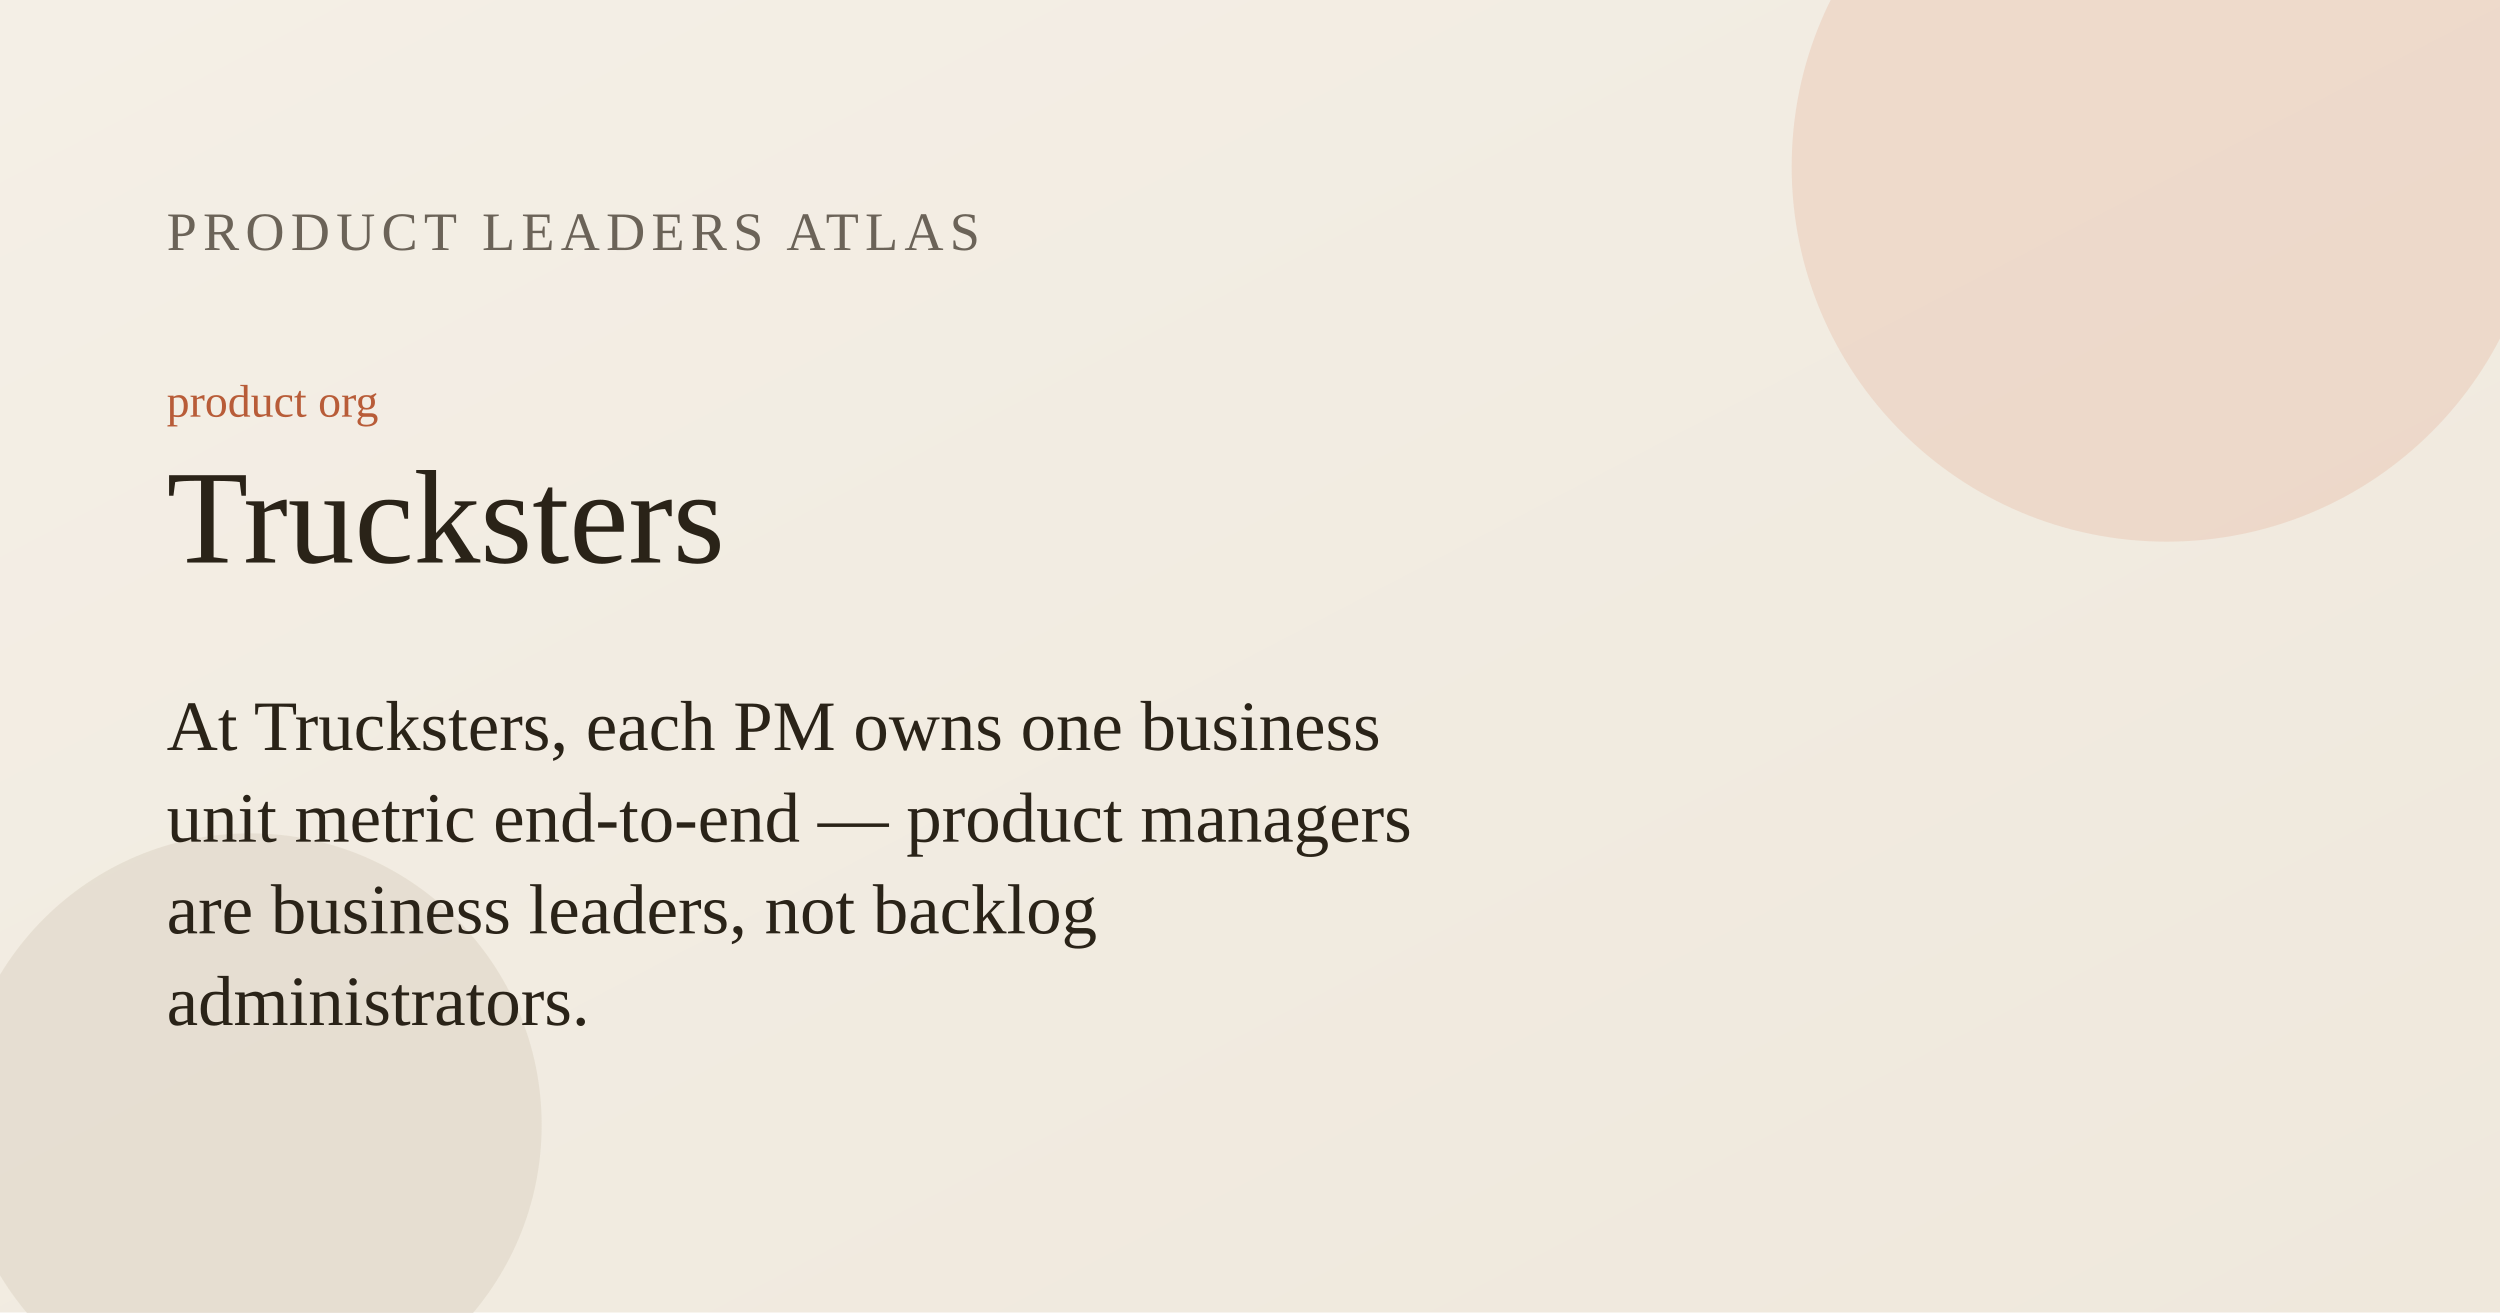
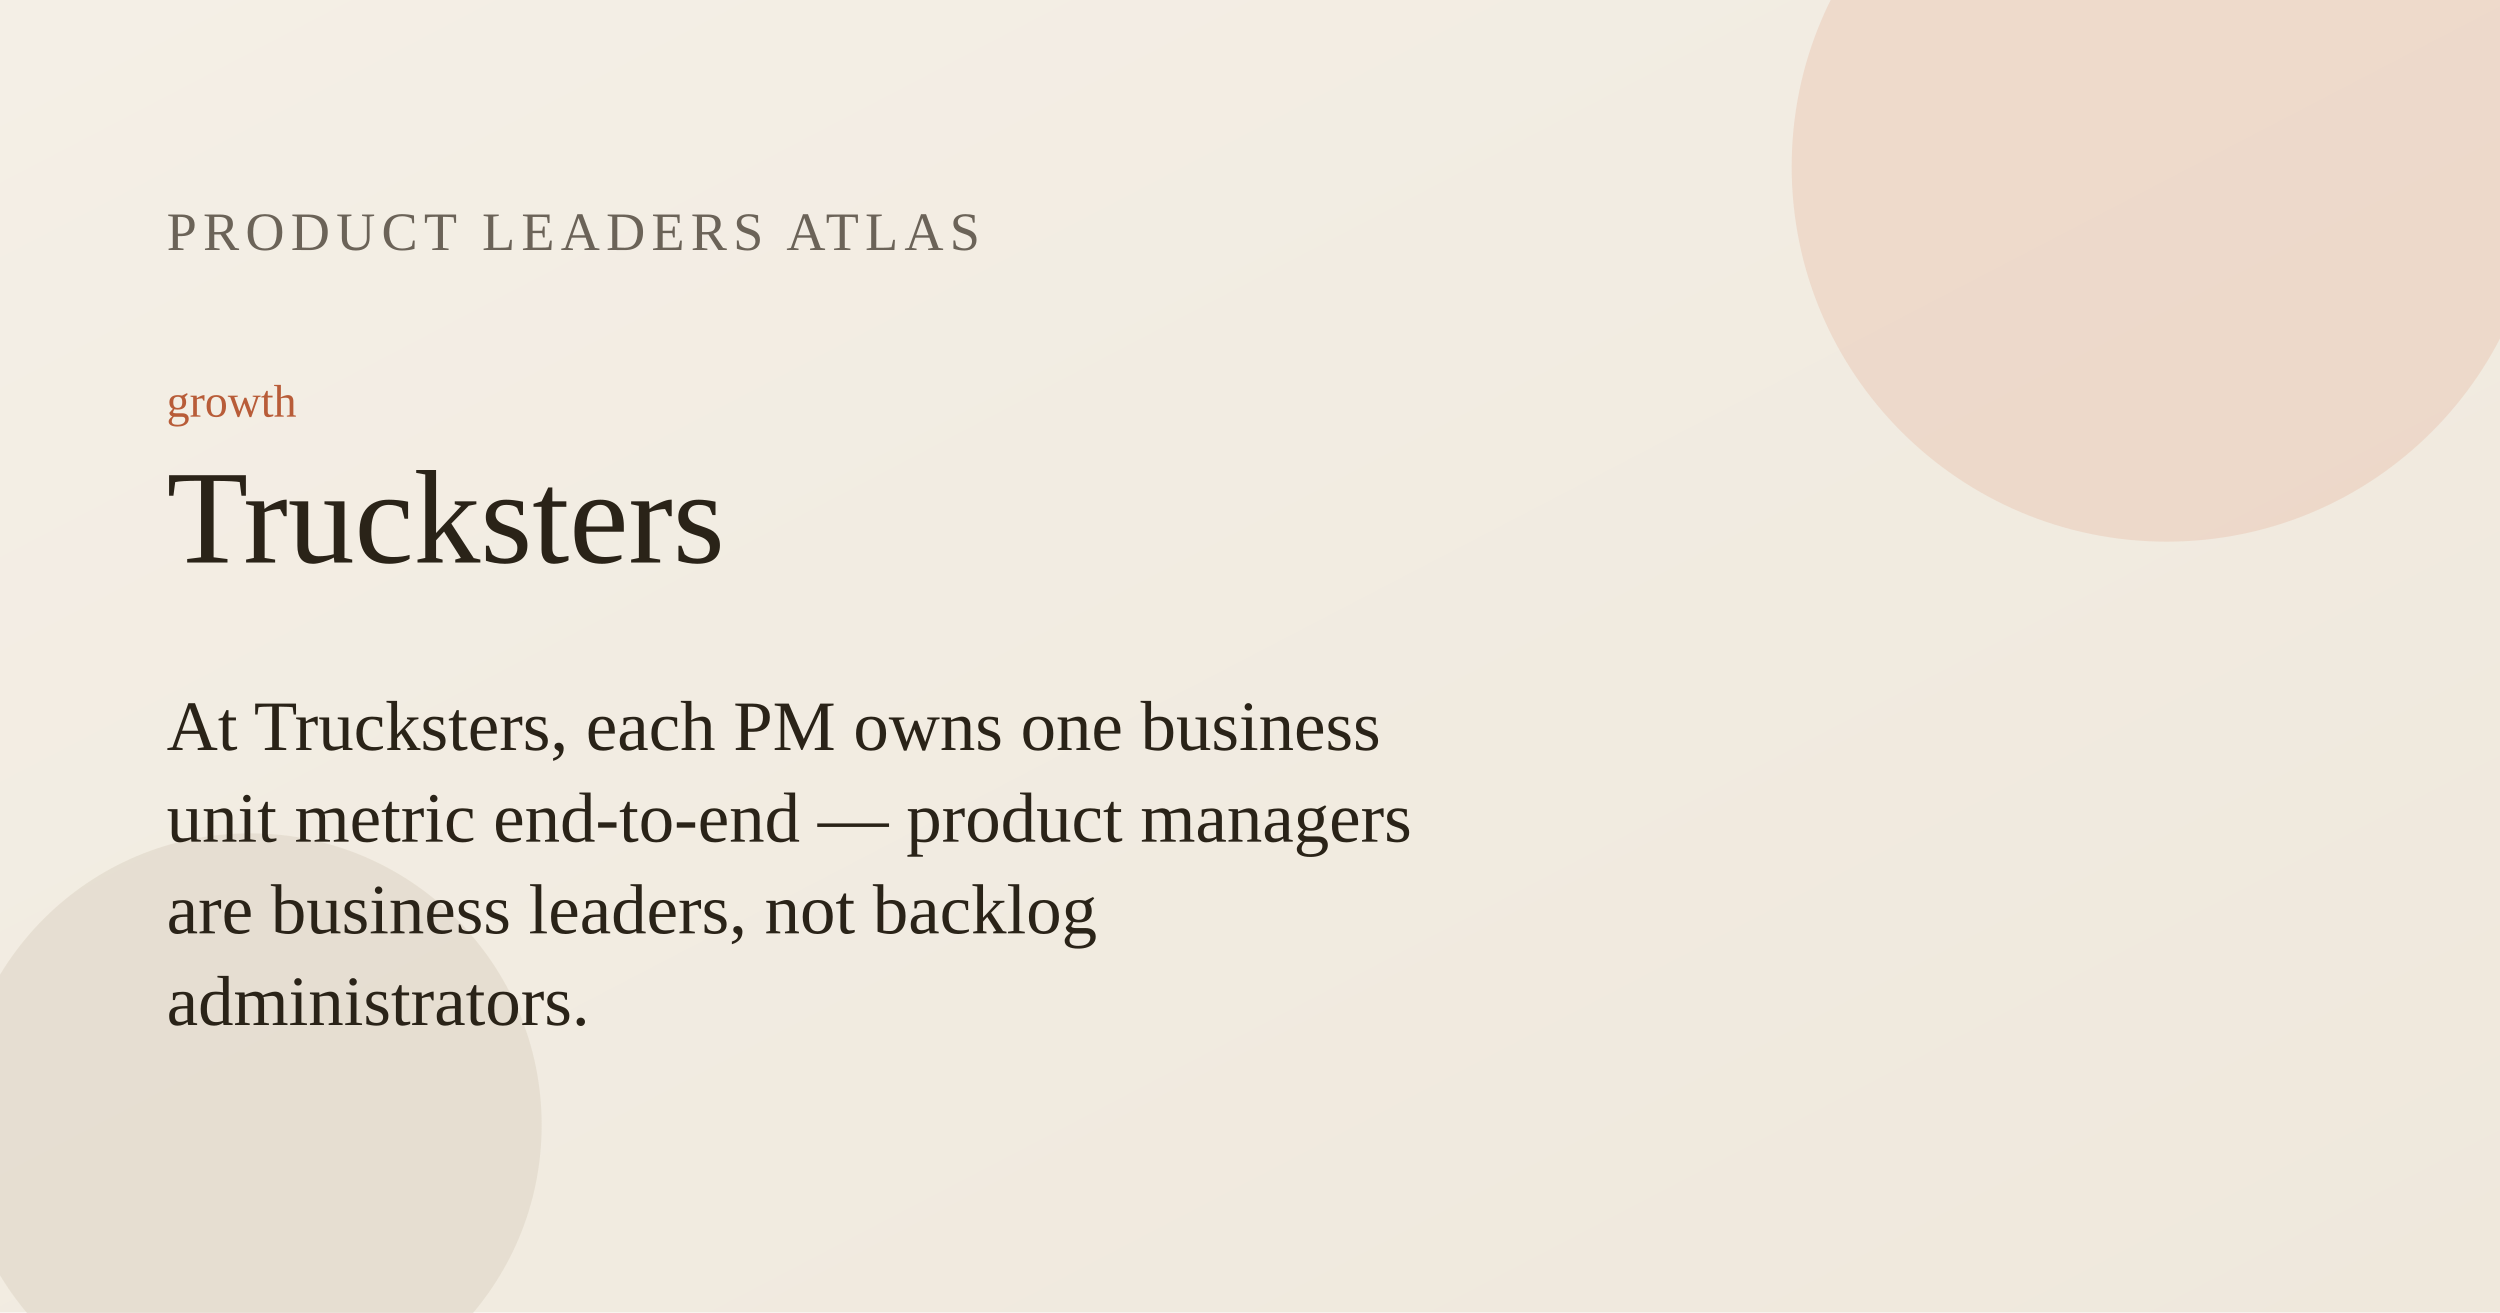
<svg xmlns="http://www.w3.org/2000/svg" width="1200" height="630" viewBox="0 0 1200 630" role="img" aria-label="Trucksters">
  <defs>
    <linearGradient id="bg" x1="0" y1="0" x2="1" y2="1">
      <stop offset="0%" stop-color="#f4efe6" />
      <stop offset="100%" stop-color="#efe8dc" />
    </linearGradient>
  </defs>
  <rect width="1200" height="630" fill="url(#bg)" />
  <circle cx="1040" cy="80" r="180" fill="#e8c4b0" opacity="0.45" />
  <circle cx="120" cy="540" r="140" fill="#ddd4c4" opacity="0.55" />
  <text x="80" y="120" font-family="Georgia, 'Times New Roman', serif" font-size="26" fill="#6b6358" letter-spacing="3">PRODUCT LEADERS ATLAS</text>
-   <text x="80" y="200" font-family="Georgia, 'Times New Roman', serif" font-size="22" fill="#b85c38">product org</text>
+   <text x="80" y="200" font-family="Georgia, 'Times New Roman', serif" font-size="22" fill="#b85c38">growth</text>
  <text x="80" y="270" font-family="Georgia, 'Times New Roman', serif" font-size="64" fill="#2a2318">Trucksters</text>
  <text x="80" y="360" font-family="Georgia, 'Times New Roman', serif" font-size="34" fill="#2a2318">
    <tspan x="80" dy="0">At Trucksters, each PM owns one business</tspan>
    <tspan x="80" dy="44">unit metric end-to-end — product managers</tspan>
    <tspan x="80" dy="44">are business leaders, not backlog</tspan>
    <tspan x="80" dy="44">administrators.</tspan>
  </text>
</svg>
